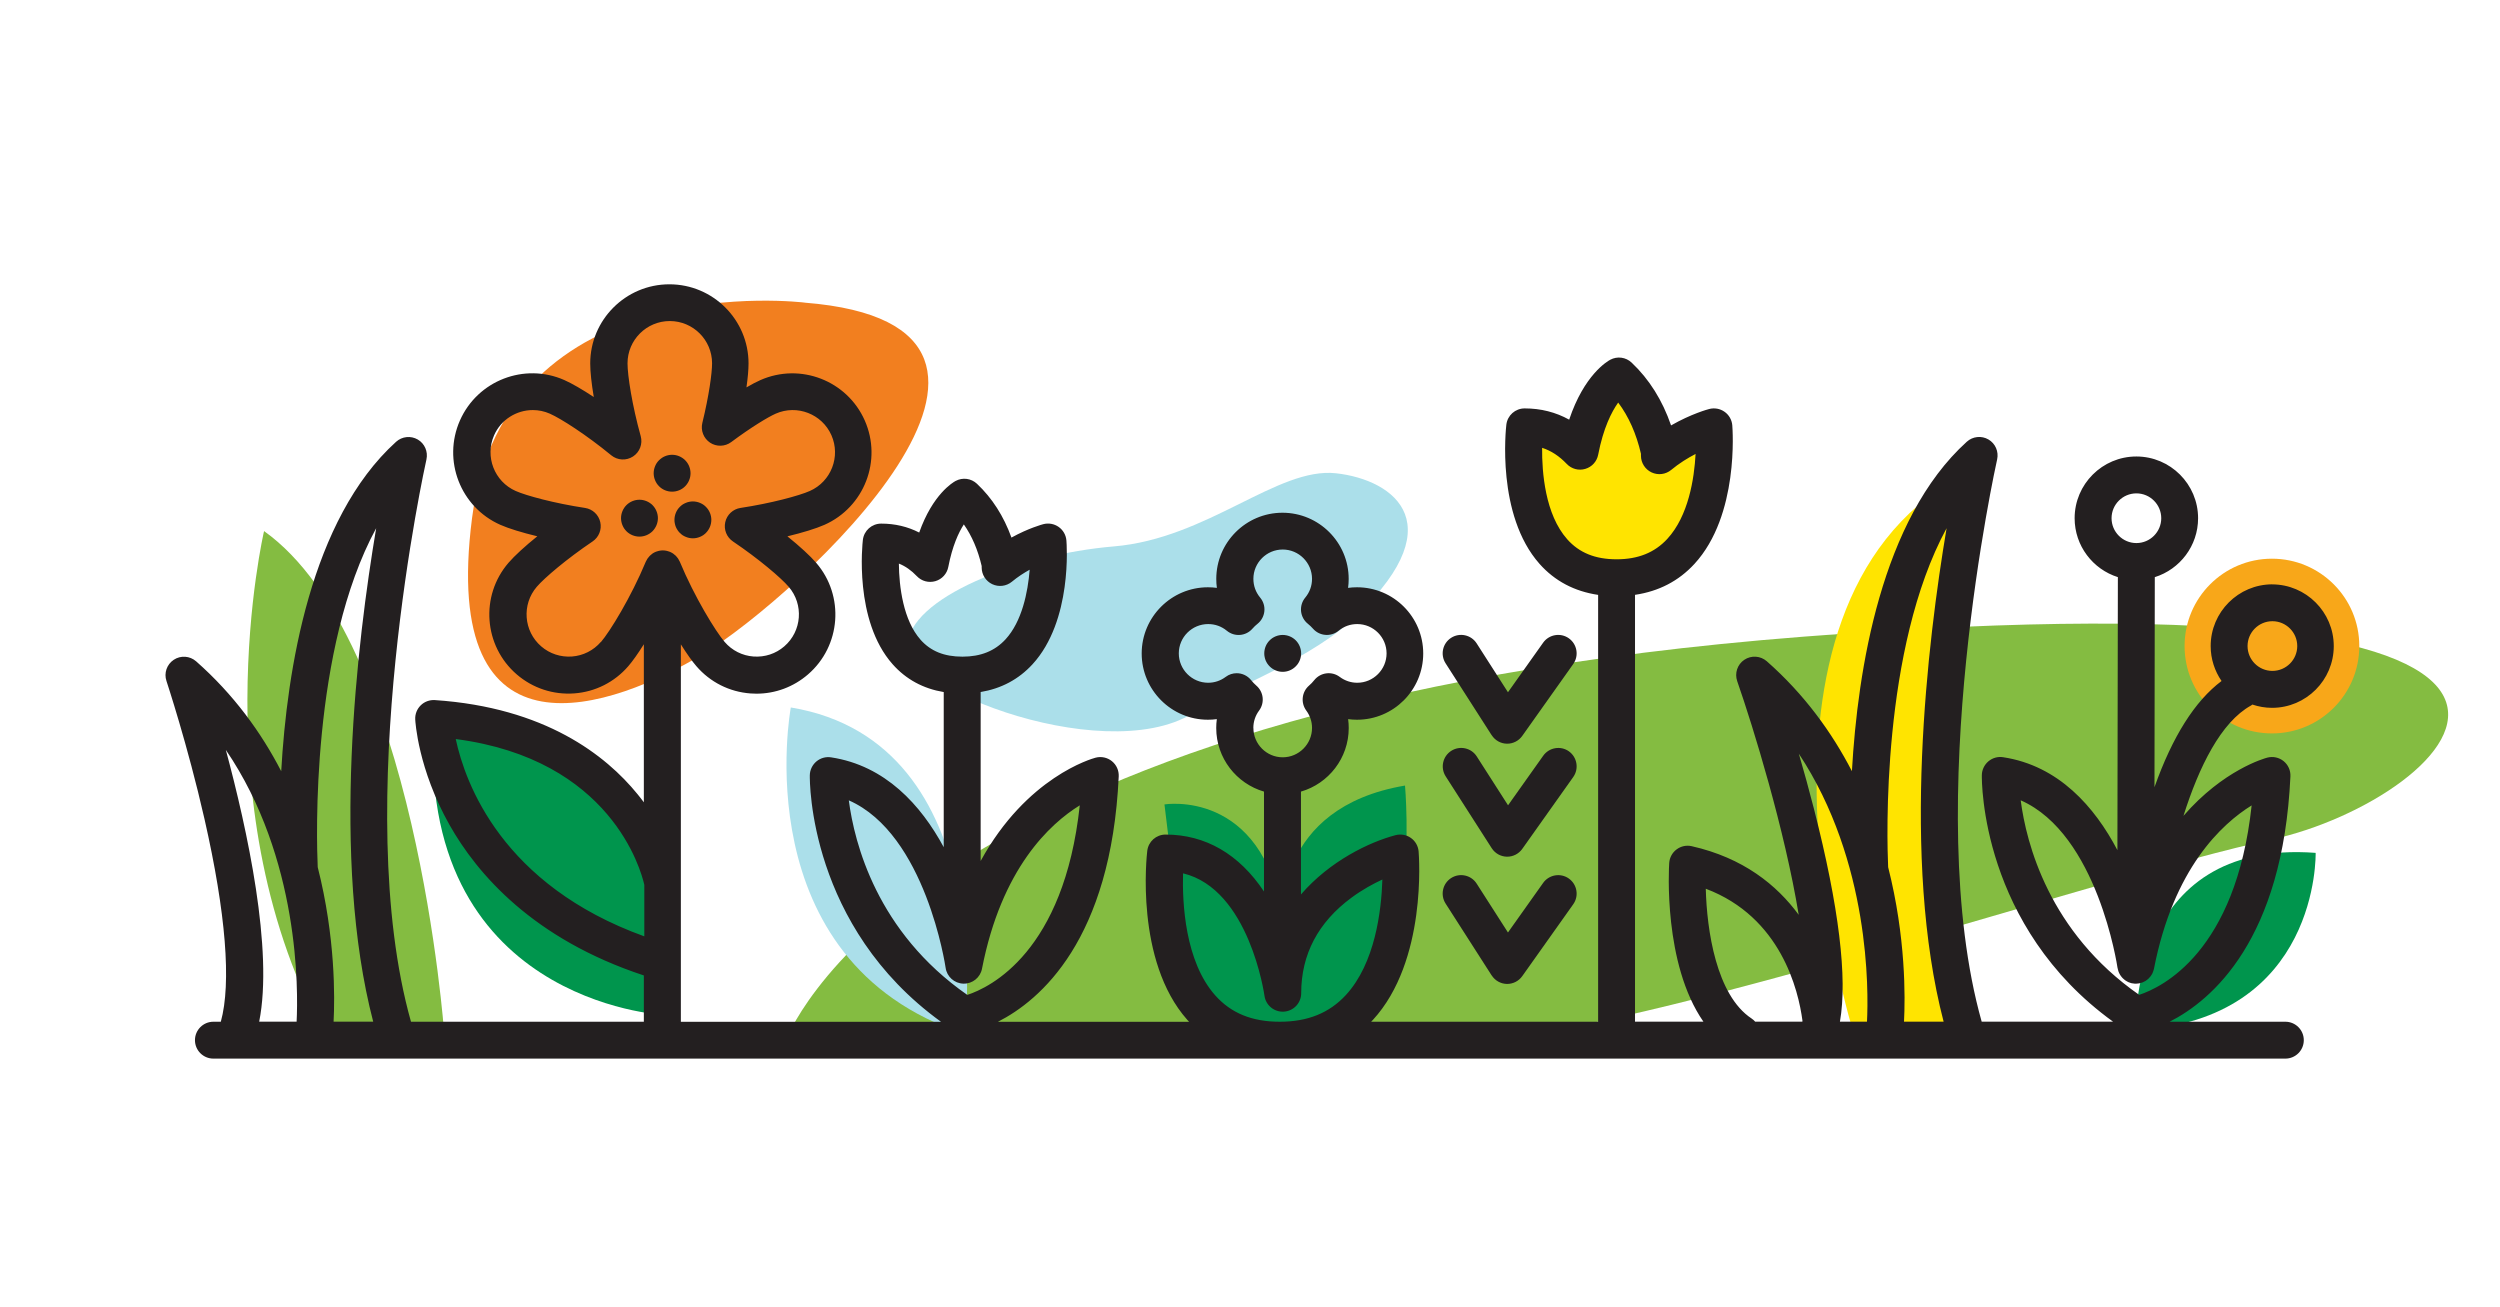
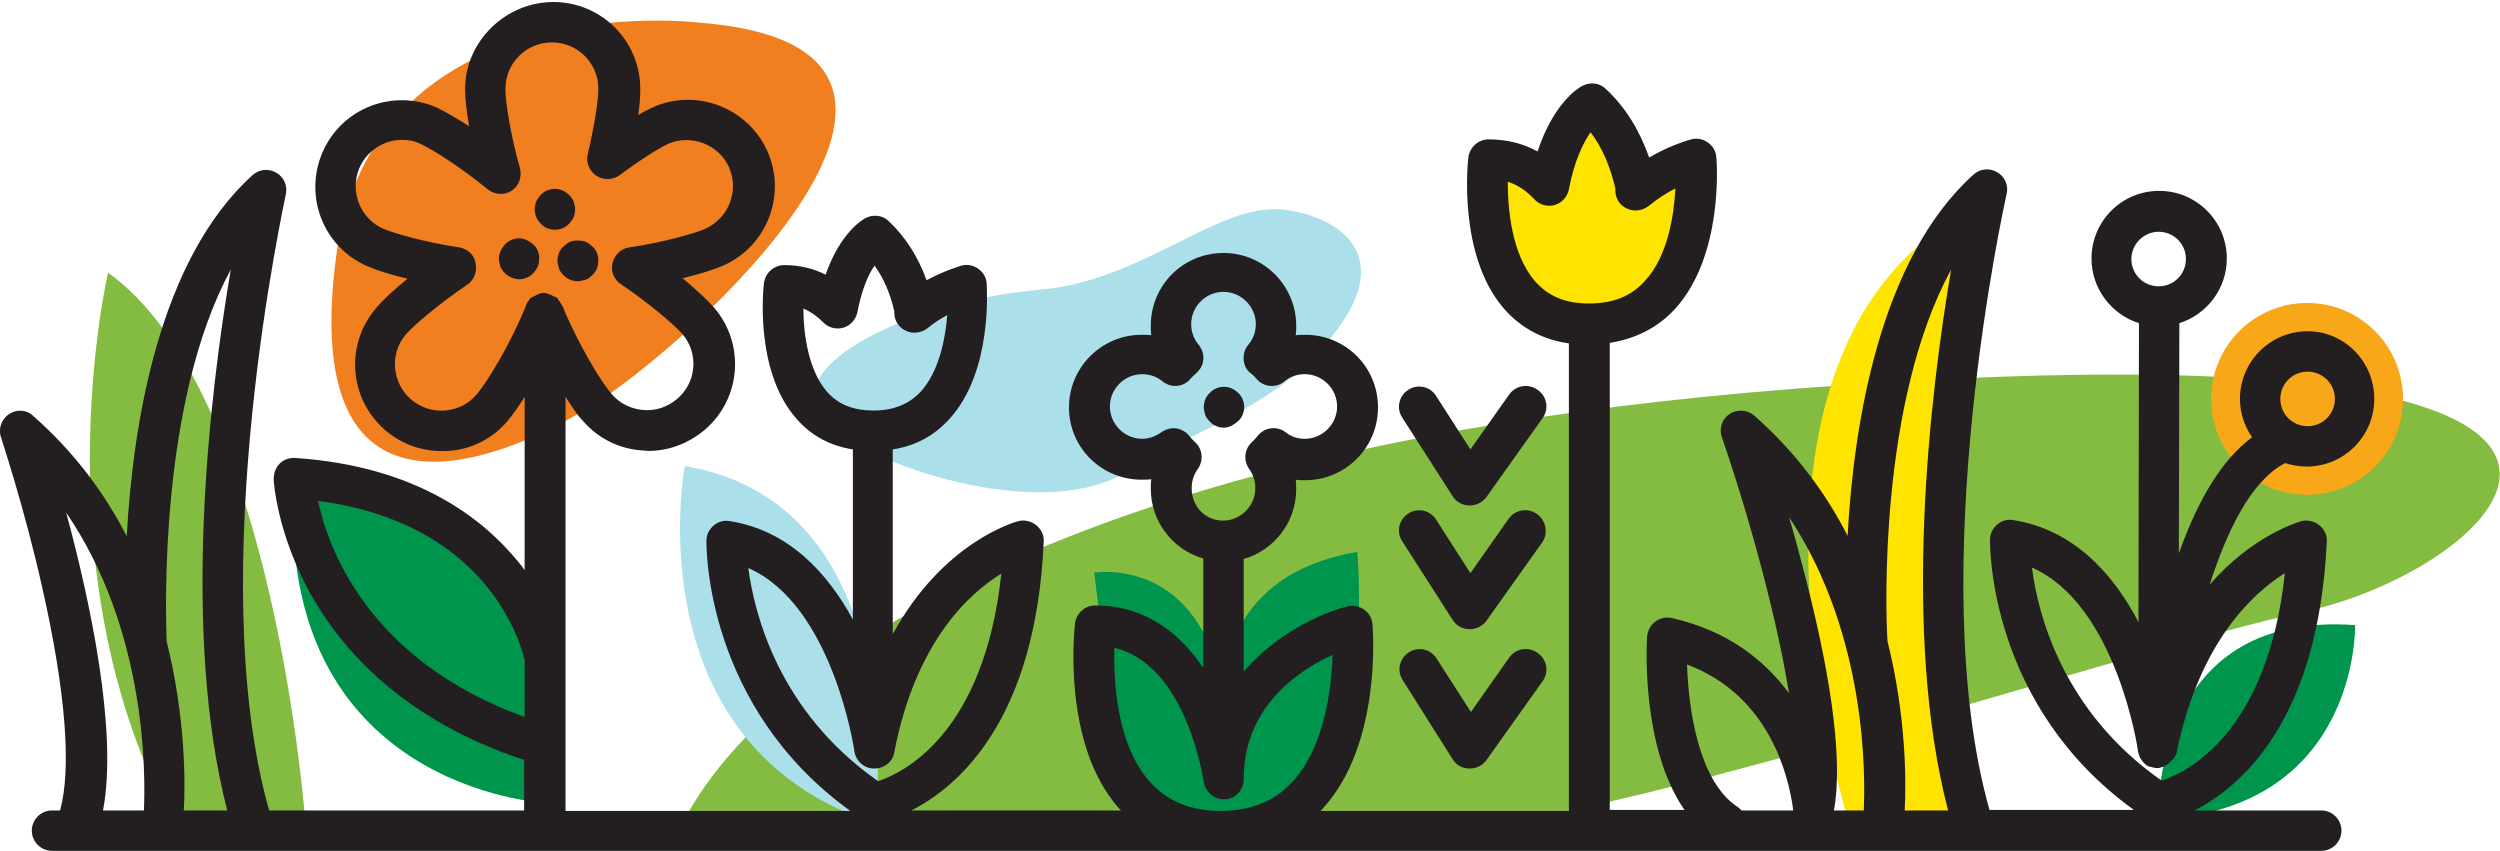
- <svg xmlns="http://www.w3.org/2000/svg" version="1.1" viewBox="0 0 542.29 283.46">
-   <defs>
-     <style>
-       .cls-1 {
-         fill: #f27f1f;
-       }
- 
-       .cls-2 {
-         fill: #231f20;
-       }
- 
-       .cls-3 {
-         fill: #abdfea;
-       }
- 
-       .cls-4 {
-         fill: #f8a719;
-       }
- 
-       .cls-5 {
-         fill: #84bc41;
-       }
- 
-       .cls-6 {
-         fill: #ffe400;
-       }
- 
-       .cls-7 {
-         fill: #00954d;
-       }
-     </style>
-   </defs>
+ <svg xmlns="http://www.w3.org/2000/svg" version="1.1" id="Layer_1" x="0px" y="0px" viewBox="0 0 495.1 168.5" style="enable-background:new 0 0 495.1 168.5;" xml:space="preserve">
+   <style type="text/css">
+ 	.st0{fill:#00954D;}
+ 	.st1{fill:#84BC41;}
+ 	.st2{fill:#F27F1F;}
+ 	.st3{fill:#ABDFEA;}
+ 	.st4{fill:#FFE400;}
+ 	.st5{fill:#F8A719;}
+ 	.st6{fill:#231F20;}
+ </style>
  <g>
    <g id="iconos">
      <g>
        <g>
-           <path class="cls-7" d="M143.76,220.13s-53.99-2.79-49.59-64.31c0,0,41.16,5.85,48.39,31.62l1.2,32.69Z" />
-           <path class="cls-5" d="M170.33,226.02s25.07-72.71,220.93-87.92,140.62,35.46,101.65,43.96c-38.98,8.5-135.02,41.65-174.82,43.96-39.8,2.31-147.76,0-147.76,0Z" />
-           <path class="cls-1" d="M174.55,65.64s-65.13-8.09-72.16,46.77c-7.04,54.86,30.53,41.36,50.33,29.33,19.8-12.04,84.78-71.1,21.83-76.09Z" />
-           <path class="cls-3" d="M262.07,152.1s21.22-8.71,30.27-16.82c23.79-21.32,10.15-31.22-2.54-32.62s-27.81,14.16-48.23,15.87-44.68,11.24-44.68,21.61,49.14,28.19,65.18,11.96Z" />
-           <path class="cls-5" d="M96.37,224.28s-6.09-85.5-39.09-109.08c0,0-14.21,60.63,13.71,110.41l25.38-1.33Z" />
-           <path class="cls-7" d="M463.27,223.47s-1.79-41.54,39.03-38.47c0,0,.93,36.32-39.03,38.47Z" />
-           <path class="cls-6" d="M333.21,92.76s-10.46,29.27,17.99,34.37c0,0,23.91-4.66,20.6-34.56l-11.94,5.64-8.65-16.67-8.61,14.13-9.38-2.92Z" />
-           <path class="cls-7" d="M271.1,223.47s-18.05-5.02-16.94-36.03l-1.57-12.95s21.19-3.49,25.65,24.49c0,0-1.91-23.77,26.53-28.58,0,0,4.21,46.91-16.65,53.06h-17.03Z" />
-           <path class="cls-6" d="M402.13,224.28s-28.95-91.81,22.77-120.84c0,0-11.53,83.6,1.35,120.03l-24.12.81Z" />
-           <path class="cls-3" d="M209.23,224.28s8.08-63.23-37.69-70.82c0,0-10.35,55.01,37.69,70.82Z" />
-           <circle class="cls-4" cx="492.82" cy="140.14" r="18.95" />
+           <path class="st0" d="M107.9,159c0,0-54-2.8-49.6-64.3c0,0,41.2,5.9,48.4,31.6L107.9,159z" />
+           <path class="st1" d="M134.4,164.9c0,0,25.1-72.7,220.9-87.9s140.6,35.5,101.6,44c-39,8.5-135,41.6-174.8,44      C242.4,167.2,134.4,164.9,134.4,164.9L134.4,164.9z" />
+           <path class="st2" d="M138.7,4.5c0,0-65.1-8.1-72.2,46.8c-7,54.9,30.5,41.4,50.3,29.3C136.6,68.5,201.6,9.5,138.7,4.5L138.7,4.5z      " />
+           <path class="st3" d="M226.2,90.9c0,0,21.2-8.7,30.3-16.8c23.8-21.3,10.1-31.2-2.5-32.6c-12.7-1.4-27.8,14.2-48.2,15.9      S161,68.6,161,79S210.1,107.2,226.2,90.9L226.2,90.9z" />
+           <path class="st1" d="M60.5,163.1c0,0-6.1-85.5-39.1-109.1c0,0-14.2,60.6,13.7,110.4L60.5,163.1z" />
+           <path class="st0" d="M427.4,162.3c0,0-1.8-41.5,39-38.5C466.4,123.8,467.3,160.2,427.4,162.3z" />
+           <path class="st4" d="M297.3,31.6c0,0-10.5,29.3,18,34.4c0,0,23.9-4.7,20.6-34.6L324,37.1l-8.6-16.7l-8.6,14.1L297.3,31.6      L297.3,31.6z" />
+           <path class="st0" d="M235.2,162.3c0,0-18.1-5-16.9-36l-1.6-12.9c0,0,21.2-3.5,25.6,24.5c0,0-1.9-23.8,26.5-28.6      c0,0,4.2,46.9-16.6,53.1L235.2,162.3L235.2,162.3z" />
+           <path class="st4" d="M366.2,163.1c0,0-29-91.8,22.8-120.8c0,0-11.5,83.6,1.4,120L366.2,163.1z" />
+           <path class="st3" d="M173.3,163.1c0,0,8.1-63.2-37.7-70.8C135.6,92.3,125.3,147.3,173.3,163.1z" />
+           <circle class="st5" cx="456.9" cy="79" r="19" />
        </g>
-         <path class="cls-2" d="M323.58,159.48c.72,1.12,1.94,1.81,3.27,1.84.03,0,.06,0,.09,0,1.29,0,2.51-.63,3.26-1.69l11.06-15.59c1.28-1.8.85-4.3-.95-5.58-1.8-1.28-4.3-.85-5.58.95l-7.63,10.75-6.79-10.6c-1.19-1.86-3.67-2.4-5.53-1.21-1.86,1.19-2.4,3.67-1.21,5.53l9.99,15.59Z" />
-         <path class="cls-2" d="M340.33,162.98c-1.8-1.28-4.3-.85-5.58.95l-7.63,10.75-6.79-10.6c-1.19-1.86-3.67-2.4-5.53-1.21-1.86,1.19-2.4,3.67-1.21,5.53l9.99,15.59c.72,1.12,1.94,1.81,3.27,1.84.03,0,.06,0,.09,0,1.29,0,2.51-.63,3.26-1.69l11.06-15.59c1.28-1.8.85-4.3-.95-5.58Z" />
-         <path class="cls-2" d="M323.58,211.59c.72,1.12,1.94,1.81,3.27,1.84.03,0,.06,0,.09,0,1.29,0,2.51-.63,3.26-1.69l11.06-15.59c1.28-1.8.85-4.3-.95-5.58-1.8-1.28-4.3-.85-5.58.95l-7.63,10.75-6.79-10.6c-1.19-1.86-3.67-2.4-5.53-1.21-1.86,1.19-2.4,3.67-1.21,5.53l9.99,15.59Z" />
-         <path class="cls-2" d="M281.06,144.55c.75-.74,1.18-1.77,1.18-2.82s-.43-2.09-1.17-2.83c-.75-.75-1.78-1.17-2.83-1.17s-2.09.42-2.83,1.17c-.75.74-1.17,1.77-1.17,2.83,0,.26.02.52.08.78.05.25.12.51.22.75.1.24.23.47.37.69.15.22.32.42.5.6.74.75,1.77,1.18,2.83,1.18s2.08-.43,2.82-1.18Z" />
-         <path class="cls-2" d="M142.1,104.18c.1.25.22.48.36.69.15.22.32.43.5.61.74.75,1.77,1.17,2.83,1.17s2.09-.42,2.83-1.17c.18-.18.35-.39.49-.61.15-.21.27-.44.37-.69.1-.24.18-.49.23-.74.05-.26.08-.52.08-.78s-.03-.53-.08-.79c-.05-.25-.13-.5-.23-.75-.1-.24-.22-.47-.37-.69-.14-.22-.31-.42-.49-.6-.75-.75-1.78-1.18-2.83-1.18s-2.09.43-2.83,1.18c-.19.18-.35.39-.5.6-.14.22-.26.45-.36.69-.1.25-.18.5-.23.75-.05.26-.08.52-.08.79s.03.52.08.78c.05.25.13.5.23.74Z" />
-         <path class="cls-2" d="M142.03,114.62c.15-.22.27-.45.37-.69.1-.24.18-.49.23-.75s.08-.52.08-.78c0-1.05-.43-2.08-1.17-2.83-.75-.74-1.78-1.17-2.83-1.17s-2.09.43-2.83,1.17c-.74.75-1.17,1.78-1.17,2.83,0,.26.03.52.08.78s.13.51.23.75c.1.24.22.47.36.69.15.22.32.42.5.61.74.74,1.77,1.17,2.83,1.17s2.08-.43,2.83-1.17c.18-.19.35-.39.49-.61Z" />
-         <path class="cls-2" d="M148.77,109.08c-.25.1-.48.22-.7.36-.21.15-.42.32-.6.5-.75.74-1.17,1.78-1.17,2.83,0,.26.02.52.08.78.05.26.12.51.22.75.1.24.23.47.37.69.15.22.31.42.5.61.18.18.39.35.6.5.22.14.45.26.7.36.24.1.49.18.74.23.26.05.52.08.79.08s.52-.03.78-.08c.25-.05.5-.13.75-.23.24-.1.47-.22.69-.36.22-.15.42-.32.6-.5s.36-.39.5-.61c.15-.22.27-.45.37-.69.1-.24.18-.49.23-.75s.08-.52.08-.78c0-1.06-.43-2.09-1.18-2.83-.18-.18-.38-.35-.6-.5-.22-.14-.45-.26-.69-.36-.25-.11-.5-.18-.75-.23-.52-.11-1.05-.11-1.57,0-.25.05-.5.12-.74.23Z" />
-         <path class="cls-2" d="M492.92,126.75c-7.38,0-13.39,6.01-13.39,13.39,0,2.81.88,5.42,2.36,7.58-5.77,4.33-10.65,12.04-14.55,23.04l.07-45.57c5.44-1.7,9.39-6.79,9.39-12.78,0-7.38-6.01-13.39-13.39-13.39s-13.39,6.01-13.39,13.39c0,5.99,3.95,11.07,9.38,12.78l-.1,59.22c-4.94-9.39-12.73-18.32-24.8-20.16-1.14-.18-2.3.15-3.19.9-.88.75-1.4,1.84-1.42,2.99-.02,1.37-.17,32.77,28.47,53.48h-28.5c-13.27-47.07,3.18-121.21,3.35-121.96.38-1.7-.38-3.46-1.88-4.33-1.51-.88-3.41-.68-4.7.49-18.56,16.8-23.68,49.51-24.92,71.46-4.34-8.4-10.3-16.65-18.46-23.84-1.37-1.2-3.37-1.33-4.88-.32-1.51,1.01-2.14,2.92-1.54,4.64,3.49,10.01,10.31,32.21,13.34,50.68-4.78-6.51-12.07-12.37-23.22-14.89-1.14-.26-2.34,0-3.27.7-.94.7-1.52,1.77-1.6,2.94-.07,1.04-1.31,21.87,7.42,34.43h-14.84v-92.59c5.13-.76,9.46-2.98,12.89-6.71,9.72-10.56,8.27-29.28,8.21-30.07-.1-1.18-.71-2.25-1.68-2.93-.97-.68-2.18-.9-3.33-.6-.21.05-3.89,1.04-8.27,3.56-1.87-5.45-4.74-10.02-8.56-13.63-1.25-1.18-3.1-1.43-4.62-.62-.66.35-5.67,3.28-8.92,13-2.92-1.62-6.15-2.44-9.66-2.44-2.03,0-3.73,1.51-3.97,3.53-.09.79-2.21,19.58,7.2,30.19,3.32,3.74,7.59,5.97,12.71,6.73v92.59h-49.24c.13-.13.26-.26.38-.39,11.76-12.79,10-35.59,9.92-36.55-.1-1.18-.71-2.25-1.68-2.93-.96-.68-2.18-.9-3.32-.6-5.67,1.49-14.25,5.6-20.52,12.86v-22.31c5.98-1.74,10.36-7.26,10.36-13.79,0-.65-.04-1.3-.13-1.93.64.09,1.28.13,1.93.13,7.92,0,14.36-6.44,14.36-14.37s-6.44-14.36-14.36-14.36c-.65,0-1.3.04-1.94.13.09-.64.13-1.29.13-1.94,0-7.92-6.44-14.36-14.36-14.36s-14.36,6.44-14.36,14.36c0,.65.04,1.3.13,1.94-.64-.09-1.29-.13-1.94-.13-7.92,0-14.37,6.44-14.37,14.36s6.44,14.37,14.37,14.37c.65,0,1.3-.04,1.93-.13-.09.64-.13,1.28-.13,1.93,0,6.53,4.39,12.05,10.36,13.79v21.67c-5.39-8.09-12.68-12.35-21.35-12.35-2.03,0-3.73,1.51-3.97,3.53-.12.97-2.7,23.84,8.69,36.67.13.14.26.27.38.41h-41.46c9.17-4.66,24.55-17.74,26.2-53.23.06-1.27-.49-2.5-1.48-3.3-.99-.8-2.3-1.08-3.53-.76-.78.21-14.98,4.19-24.94,22.41v-36.65c4.46-.74,8.23-2.74,11.24-6.01,8.7-9.46,7.42-26.16,7.36-26.87-.1-1.18-.71-2.25-1.68-2.93-.97-.68-2.18-.9-3.33-.6-.18.05-3.21.86-6.91,2.91-1.68-4.65-4.18-8.56-7.48-11.67-1.25-1.18-3.1-1.43-4.62-.62-.58.31-4.97,2.87-7.91,11.2-2.51-1.29-5.27-1.94-8.25-1.94-2.03,0-3.73,1.51-3.97,3.53-.08.71-1.98,17.47,6.46,26.98,2.91,3.28,6.64,5.29,11.08,6.03v33.65c-4.95-9.15-12.66-17.7-24.44-19.49-1.14-.18-2.3.15-3.19.9-.88.75-1.4,1.84-1.42,2.99-.02,1.37-.17,32.77,28.47,53.48h-56.44v-81.88c1.28,2.03,2.45,3.68,3.37,4.74,2.99,3.47,7.16,5.57,11.73,5.91.43.03.86.05,1.29.05,4.11,0,8.04-1.46,11.18-4.17,7.17-6.18,7.97-17.04,1.79-24.21-1.32-1.53-3.57-3.59-6.25-5.75,3.31-.8,6.19-1.68,8.02-2.49,8.66-3.83,12.59-13.98,8.76-22.64-3.83-8.66-13.98-12.59-22.64-8.76-.85.37-1.87.91-3.02,1.58.29-2.06.45-3.85.45-5.19,0-9.47-7.7-17.17-17.17-17.17s-17.17,7.7-17.17,17.17c0,1.81.28,4.38.77,7.28-2.47-1.63-4.72-2.94-6.39-3.68-8.66-3.83-18.81.1-22.64,8.76-3.83,8.66.1,18.81,8.76,22.64,1.83.81,4.71,1.69,8.02,2.49-2.68,2.16-4.93,4.22-6.25,5.75-6.18,7.17-5.38,18.03,1.79,24.21,3.47,2.99,7.91,4.45,12.47,4.12,4.57-.34,8.74-2.44,11.73-5.91.92-1.06,2.09-2.71,3.37-4.75v34.28c-.44-.59-.89-1.18-1.38-1.77-6.85-8.42-20.04-18.79-43.95-20.4-1.14-.07-2.26.34-3.07,1.14s-1.25,1.91-1.19,3.05c.02.43.6,10.74,7.42,22.85,6,10.66,18.16,24.78,42.17,32.69v10.04h-50.51c-13.27-47.07,3.18-121.21,3.35-121.96.38-1.7-.38-3.46-1.88-4.33-1.51-.88-3.41-.68-4.7.49-18.56,16.8-23.68,49.51-24.92,71.46-4.34-8.4-10.3-16.65-18.46-23.84-1.36-1.19-3.35-1.33-4.85-.33-1.51,1-2.16,2.89-1.58,4.6.04.14,4.58,13.8,8.25,29.95,4.64,20.41,5.85,35.56,3.54,43.96h-1.61c-2.21,0-4,1.79-4,4s1.79,4,4,4h449.44c2.21,0,4-1.79,4-4s-1.79-4-4-4h-25.1c9.17-4.66,24.55-17.74,26.2-53.23.06-1.27-.49-2.5-1.48-3.3-.99-.8-2.3-1.08-3.53-.76-.62.16-9.56,2.67-18.19,12.63,3.36-10.65,8.14-20.34,14.65-23.93.11-.06.2-.14.3-.21,1.34.45,2.77.71,4.26.71,7.38,0,13.39-6.01,13.39-13.39s-6.01-13.39-13.39-13.39ZM339.97,116.99c-4.82-5.41-5.51-14.56-5.46-19.85,1.96.63,3.72,1.79,5.34,3.49,1.03,1.09,2.59,1.51,4.02,1.08,1.44-.42,2.52-1.61,2.8-3.08,1.12-5.81,2.92-9.31,4.34-11.31,2.28,3.03,3.93,6.75,4.94,11.11v.42c0,1.55.9,2.96,2.3,3.62,1.41.66,3.06.45,4.26-.54,1.78-1.48,3.65-2.61,5.29-3.46-.29,5.39-1.55,13.46-6.14,18.43-2.74,2.97-6.34,4.42-10.99,4.42s-8.11-1.42-10.71-4.34ZM199.68,138.76c-3.73-4.19-4.66-11.46-4.7-16.51,1.41.56,2.7,1.47,3.9,2.73,1.03,1.09,2.58,1.5,4.02,1.08,1.44-.42,2.52-1.61,2.8-3.08.88-4.55,2.23-7.46,3.37-9.23,1.76,2.51,3.05,5.53,3.87,9.03v.32c0,1.55.9,2.96,2.3,3.62,1.41.66,3.06.45,4.26-.54,1.28-1.06,2.62-1.92,3.85-2.6-.38,4.9-1.68,11.24-5.23,15.1-2.33,2.53-5.38,3.76-9.35,3.76s-6.89-1.2-9.09-3.67ZM184.12,173.61c16.68,7.32,20.96,36.01,21,36.32.27,1.93,1.9,3.39,3.86,3.44,1.96.05,3.66-1.32,4.03-3.23,4.24-21.77,14.7-31.43,21.21-35.45-3.42,31.82-19.46,39.5-24.4,41.12-19.61-13.66-24.49-32.93-25.7-42.2ZM130.33,139.25c-1.6,1.85-3.82,2.97-6.27,3.16-2.43.17-4.81-.6-6.66-2.2-3.83-3.3-4.26-9.1-.96-12.93,1.67-1.94,6.48-6.04,12.1-9.83,1.37-.92,2.03-2.59,1.67-4.19-.36-1.61-1.67-2.83-3.3-3.08-6.66-1.01-12.72-2.65-15.05-3.68-4.62-2.04-6.72-7.47-4.68-12.09,1.51-3.42,4.88-5.46,8.4-5.46,1.24,0,2.49.25,3.69.78,2.44,1.08,7.94,4.61,13.32,9.03,1.35,1.11,3.26,1.21,4.72.26,1.46-.95,2.14-2.74,1.67-4.42-1.86-6.69-2.86-13.13-2.86-15.79,0-5.05,4.11-9.17,9.17-9.17s9.17,4.11,9.17,9.17c0,2.08-.66,7-2.11,12.92-.4,1.64.27,3.35,1.67,4.29,1.4.93,3.25.88,4.6-.13,4.31-3.21,7.95-5.41,9.64-6.16,4.62-2.04,10.05.06,12.09,4.68,2.04,4.62-.06,10.04-4.68,12.09-2.33,1.03-8.4,2.67-15.05,3.68-1.63.25-2.94,1.47-3.3,3.08-.36,1.61.3,3.27,1.67,4.19,5.62,3.79,10.42,7.89,12.09,9.83,3.3,3.83,2.87,9.63-.96,12.93-1.85,1.6-4.21,2.37-6.66,2.2-2.44-.18-4.67-1.3-6.27-3.16-1.97-2.29-6.57-9.8-9.73-17.41,0,0,0,0,0,0-.01-.03-.03-.06-.05-.09-.08-.19-.18-.36-.29-.53-.04-.06-.08-.12-.12-.17-.1-.14-.21-.27-.32-.39-.05-.05-.09-.1-.14-.15-.15-.15-.31-.28-.49-.4-.02-.01-.03-.03-.05-.04-.19-.13-.39-.23-.6-.33-.07-.03-.13-.05-.2-.08-.16-.06-.32-.11-.49-.15-.07-.02-.14-.04-.22-.05-.24-.04-.47-.07-.72-.07s-.48.03-.72.07c-.07.01-.14.03-.22.05-.17.04-.33.09-.49.15-.07.03-.14.05-.2.08-.21.09-.41.2-.6.33-.02.01-.03.03-.05.04-.17.12-.34.26-.49.41-.05.05-.09.1-.14.15-.12.12-.23.26-.33.4-.04.06-.08.11-.12.17-.11.17-.21.36-.3.55-.01.03-.03.05-.04.07,0,0,0,0,0,.01-3.16,7.61-7.76,15.13-9.73,17.41ZM98.86,160.31c33.66,4.4,40.19,28.45,40.9,31.62v11.18c-30.81-11.13-38.84-33.14-40.9-42.79ZM422.25,114.56c-4.16,24.7-9.84,71.75-.65,107.05h-8.59c.27-5.15.42-18.3-3.44-33.51-.27-5.92-1.54-47.35,12.69-73.55ZM404.98,221.61h-5.87c1.67-9.45-.21-24.9-5.59-45.98-1.09-4.27-2.23-8.38-3.32-12.13,15.48,23.41,15.12,51.46,14.78,58.11ZM379.96,220.94c-7.71-5.08-9.72-19.25-9.95-28.16,16.29,6.15,20.09,21.97,20.97,28.61,0,.01,0,.03,0,.05-.01.06-.01.12-.02.18h-10.23c-.22-.25-.47-.48-.76-.67ZM271.87,157.9c0-1.36.43-2.67,1.25-3.77,1.25-1.68.99-4.04-.6-5.41-.41-.36-.79-.75-1.13-1.18-.79-.99-1.96-1.51-3.13-1.51-.83,0-1.68.26-2.39.8-1.11.83-2.43,1.27-3.8,1.27-3.51,0-6.37-2.86-6.37-6.37s2.86-6.36,6.37-6.36c1.5,0,2.9.5,4.05,1.45,1.67,1.38,4.13,1.18,5.55-.45.34-.39.71-.74,1.11-1.06.84-.67,1.37-1.65,1.48-2.72.11-1.07-.22-2.13-.91-2.96-.96-1.16-1.47-2.56-1.47-4.07,0-3.51,2.86-6.36,6.36-6.36s6.36,2.86,6.36,6.36c0,1.51-.51,2.91-1.47,4.07-.69.82-1.01,1.89-.91,2.96.11,1.07.64,2.05,1.48,2.72.39.32.77.67,1.11,1.06,1.42,1.62,3.88,1.82,5.55.45,1.15-.95,2.55-1.45,4.05-1.45,3.51,0,6.36,2.86,6.36,6.36s-2.86,6.37-6.36,6.37c-1.37,0-2.69-.44-3.8-1.27-1.73-1.3-4.18-.98-5.53.71-.34.43-.72.83-1.13,1.18-1.58,1.37-1.84,3.72-.6,5.41.82,1.11,1.25,2.41,1.25,3.77,0,3.51-2.86,6.37-6.36,6.37s-6.36-2.86-6.36-6.37ZM263.6,215.91c-6.56-7.38-7.16-20.06-6.98-26.47,14.36,3.44,17.62,26.28,17.66,26.53.28,2.09,2.12,3.61,4.23,3.47,2.1-.14,3.74-1.88,3.74-3.99,0-8.42,3.67-15.4,10.92-20.74,2.34-1.73,4.71-3.01,6.69-3.93-.21,6.74-1.57,18.17-7.92,25.06-3.59,3.9-8.28,5.79-14.33,5.79s-10.58-1.87-14-5.71ZM81.6,114.56c-4.16,24.7-9.84,71.75-.65,107.05h-8.59c.27-5.15.42-18.3-3.44-33.51-.27-5.92-1.54-47.35,12.69-73.55ZM48.97,162.64c16.08,23.58,15.71,52.25,15.37,58.98h-8.12c3.1-15.54-2.57-41.64-7.24-58.98ZM463.42,107.02c2.97,0,5.39,2.42,5.39,5.39s-2.42,5.39-5.39,5.39-5.39-2.42-5.39-5.39,2.42-5.39,5.39-5.39ZM488.42,174.68c-3.42,31.82-19.46,39.5-24.4,41.12-19.61-13.66-24.49-32.93-25.7-42.2,16.68,7.32,20.96,36.01,21,36.32,0,.04.02.07.03.11.02.11.05.22.08.34.03.13.07.26.11.38.04.1.08.2.13.31.06.12.12.24.19.36.06.09.11.18.18.27.08.11.16.22.25.32.07.08.14.15.22.23.1.1.2.18.31.27.08.06.16.13.25.19.12.08.24.14.36.21.09.05.18.1.27.14.14.06.28.1.42.15.09.03.18.06.27.08.17.04.35.06.52.07.07,0,.13.03.2.03.02,0,.04,0,.05,0,0,0,0,0,.02,0,0,0,.01,0,.02,0,.03,0,.06,0,.09,0,.08,0,.15-.02.23-.02.16,0,.32-.02.48-.05.07-.01.14-.03.21-.05.18-.04.35-.09.52-.15.04-.02.08-.04.13-.06.19-.08.37-.17.54-.27.03-.02.05-.04.08-.05.17-.11.34-.24.49-.38.03-.03.05-.05.08-.08.14-.13.27-.28.39-.43.04-.05.07-.1.11-.14.1-.14.19-.28.27-.43.04-.08.08-.15.11-.23.06-.13.11-.27.16-.41.03-.1.06-.2.09-.31.01-.06.04-.12.05-.18,4.24-21.77,14.7-31.43,21.21-35.45ZM492.92,145.53c-2.97,0-5.39-2.42-5.39-5.39s2.42-5.39,5.39-5.39,5.39,2.42,5.39,5.39-2.42,5.39-5.39,5.39Z" />
+         <path class="st6" d="M287.7,98.3c0.7,1.1,1.9,1.8,3.3,1.8c0,0,0.1,0,0.1,0c1.3,0,2.5-0.6,3.3-1.7l11.1-15.6     c1.3-1.8,0.9-4.3-1-5.6c-1.8-1.3-4.3-0.9-5.6,0.9L291.2,89l-6.8-10.6c-1.2-1.9-3.7-2.4-5.5-1.2c-1.9,1.2-2.4,3.7-1.2,5.5     L287.7,98.3L287.7,98.3z" />
+         <path class="st6" d="M304.4,101.8c-1.8-1.3-4.3-0.9-5.6,0.9l-7.6,10.8l-6.8-10.6c-1.2-1.9-3.7-2.4-5.5-1.2     c-1.9,1.2-2.4,3.7-1.2,5.5l10,15.6c0.7,1.1,1.9,1.8,3.3,1.8c0,0,0.1,0,0.1,0c1.3,0,2.5-0.6,3.3-1.7l11.1-15.6     C306.6,105.6,306.2,103.1,304.4,101.8L304.4,101.8z" />
+         <path class="st6" d="M287.7,150.4c0.7,1.1,1.9,1.8,3.3,1.8c0,0,0.1,0,0.1,0c1.3,0,2.5-0.6,3.3-1.7l11.1-15.6     c1.3-1.8,0.9-4.3-1-5.6c-1.8-1.3-4.3-0.9-5.6,0.9l-7.6,10.8l-6.8-10.6c-1.2-1.9-3.7-2.4-5.5-1.2c-1.9,1.2-2.4,3.7-1.2,5.5     L287.7,150.4L287.7,150.4z" />
+         <path class="st6" d="M245.2,83.4c0.8-0.7,1.2-1.8,1.2-2.8s-0.4-2.1-1.2-2.8c-0.8-0.8-1.8-1.2-2.8-1.2s-2.1,0.4-2.8,1.2     c-0.8,0.7-1.2,1.8-1.2,2.8c0,0.3,0,0.5,0.1,0.8c0,0.2,0.1,0.5,0.2,0.8s0.2,0.5,0.4,0.7c0.1,0.2,0.3,0.4,0.5,0.6     c0.7,0.8,1.8,1.2,2.8,1.2S244.4,84.1,245.2,83.4L245.2,83.4z" />
+         <path class="st6" d="M106.2,43c0.1,0.2,0.2,0.5,0.4,0.7c0.1,0.2,0.3,0.4,0.5,0.6c0.7,0.8,1.8,1.2,2.8,1.2s2.1-0.4,2.8-1.2     c0.2-0.2,0.4-0.4,0.5-0.6c0.1-0.2,0.3-0.4,0.4-0.7c0.1-0.2,0.2-0.5,0.2-0.7c0.1-0.3,0.1-0.5,0.1-0.8s0-0.5-0.1-0.8     c-0.1-0.2-0.1-0.5-0.2-0.8c-0.1-0.2-0.2-0.5-0.4-0.7c-0.1-0.2-0.3-0.4-0.5-0.6c-0.8-0.8-1.8-1.2-2.8-1.2s-2.1,0.4-2.8,1.2     c-0.2,0.2-0.4,0.4-0.5,0.6c-0.1,0.2-0.3,0.4-0.4,0.7c-0.1,0.2-0.2,0.5-0.2,0.8c-0.1,0.3-0.1,0.5-0.1,0.8s0,0.5,0.1,0.8     C106,42.5,106.1,42.8,106.2,43z" />
+         <path class="st6" d="M106.1,53.5c0.1-0.2,0.3-0.4,0.4-0.7c0.1-0.2,0.2-0.5,0.2-0.8s0.1-0.5,0.1-0.8c0-1.1-0.4-2.1-1.2-2.8     c-0.8-0.7-1.8-1.2-2.8-1.2s-2.1,0.4-2.8,1.2c-0.7,0.8-1.2,1.8-1.2,2.8c0,0.3,0,0.5,0.1,0.8s0.1,0.5,0.2,0.8     c0.1,0.2,0.2,0.5,0.4,0.7c0.1,0.2,0.3,0.4,0.5,0.6c0.7,0.7,1.8,1.2,2.8,1.2s2.1-0.4,2.8-1.2C105.8,53.9,106,53.7,106.1,53.5z" />
+         <path class="st6" d="M112.9,47.9c-0.2,0.1-0.5,0.2-0.7,0.4c-0.2,0.2-0.4,0.3-0.6,0.5c-0.8,0.7-1.2,1.8-1.2,2.8     c0,0.3,0,0.5,0.1,0.8c0.1,0.3,0.1,0.5,0.2,0.8s0.2,0.5,0.4,0.7c0.1,0.2,0.3,0.4,0.5,0.6c0.2,0.2,0.4,0.3,0.6,0.5     c0.2,0.1,0.4,0.3,0.7,0.4c0.2,0.1,0.5,0.2,0.7,0.2c0.3,0.1,0.5,0.1,0.8,0.1s0.5,0,0.8-0.1c0.2-0.1,0.5-0.1,0.8-0.2     c0.2-0.1,0.5-0.2,0.7-0.4c0.2-0.2,0.4-0.3,0.6-0.5s0.4-0.4,0.5-0.6c0.1-0.2,0.3-0.4,0.4-0.7c0.1-0.2,0.2-0.5,0.2-0.8     s0.1-0.5,0.1-0.8c0-1.1-0.4-2.1-1.2-2.8c-0.2-0.2-0.4-0.3-0.6-0.5c-0.2-0.1-0.4-0.3-0.7-0.4c-0.2-0.1-0.5-0.2-0.8-0.2     c-0.5-0.1-1.1-0.1-1.6,0C113.4,47.7,113.1,47.8,112.9,47.9L112.9,47.9z" />
+         <path class="st6" d="M457,65.6c-7.4,0-13.4,6-13.4,13.4c0,2.8,0.9,5.4,2.4,7.6c-5.8,4.3-10.6,12-14.5,23l0.1-45.6     c5.4-1.7,9.4-6.8,9.4-12.8c0-7.4-6-13.4-13.4-13.4s-13.4,6-13.4,13.4c0,6,4,11.1,9.4,12.8l-0.1,59.2     c-4.9-9.4-12.7-18.3-24.8-20.2c-1.1-0.2-2.3,0.1-3.2,0.9c-0.9,0.8-1.4,1.8-1.4,3c0,1.4-0.2,32.8,28.5,53.5H394     c-13.3-47.1,3.2-121.2,3.4-122c0.4-1.7-0.4-3.5-1.9-4.3c-1.5-0.9-3.4-0.7-4.7,0.5c-18.6,16.8-23.7,49.5-24.9,71.5     c-4.3-8.4-10.3-16.6-18.5-23.8c-1.4-1.2-3.4-1.3-4.9-0.3s-2.1,2.9-1.5,4.6c3.5,10,10.3,32.2,13.3,50.7     c-4.8-6.5-12.1-12.4-23.2-14.9c-1.1-0.3-2.3,0-3.3,0.7c-0.9,0.7-1.5,1.8-1.6,2.9c-0.1,1-1.3,21.9,7.4,34.4h-14.8V67.9     c5.1-0.8,9.5-3,12.9-6.7c9.7-10.6,8.3-29.3,8.2-30.1c-0.1-1.2-0.7-2.2-1.7-2.9s-2.2-0.9-3.3-0.6c-0.2,0.1-3.9,1-8.3,3.6     c-1.9-5.4-4.7-10-8.6-13.6c-1.2-1.2-3.1-1.4-4.6-0.6c-0.7,0.3-5.7,3.3-8.9,13c-2.9-1.6-6.1-2.4-9.7-2.4c-2,0-3.7,1.5-4,3.5     c-0.1,0.8-2.2,19.6,7.2,30.2c3.3,3.7,7.6,6,12.7,6.7v92.6h-49.2c0.1-0.1,0.3-0.3,0.4-0.4c11.8-12.8,10-35.6,9.9-36.6     c-0.1-1.2-0.7-2.2-1.7-2.9c-1-0.7-2.2-0.9-3.3-0.6c-5.7,1.5-14.2,5.6-20.5,12.9v-22.3c6-1.7,10.4-7.3,10.4-13.8     c0-0.6,0-1.3-0.1-1.9c0.6,0.1,1.3,0.1,1.9,0.1c7.9,0,14.4-6.4,14.4-14.4s-6.4-14.4-14.4-14.4c-0.6,0-1.3,0-1.9,0.1     c0.1-0.6,0.1-1.3,0.1-1.9c0-7.9-6.4-14.4-14.4-14.4s-14.4,6.4-14.4,14.4c0,0.7,0,1.3,0.1,1.9c-0.6-0.1-1.3-0.1-1.9-0.1     c-7.9,0-14.4,6.4-14.4,14.4S218.2,95,226.1,95c0.6,0,1.3,0,1.9-0.1c-0.1,0.6-0.1,1.3-0.1,1.9c0,6.5,4.4,12.1,10.4,13.8v21.7     c-5.4-8.1-12.7-12.4-21.4-12.4c-2,0-3.7,1.5-4,3.5c-0.1,1-2.7,23.8,8.7,36.7c0.1,0.1,0.3,0.3,0.4,0.4h-41.5     c9.2-4.7,24.6-17.7,26.2-53.2c0.1-1.3-0.5-2.5-1.5-3.3c-1-0.8-2.3-1.1-3.5-0.8c-0.8,0.2-15,4.2-24.9,22.4V89     c4.5-0.7,8.2-2.7,11.2-6c8.7-9.5,7.4-26.2,7.4-26.9c-0.1-1.2-0.7-2.2-1.7-2.9c-1-0.7-2.2-0.9-3.3-0.6c-0.2,0.1-3.2,0.9-6.9,2.9     c-1.7-4.7-4.2-8.6-7.5-11.7c-1.2-1.2-3.1-1.4-4.6-0.6c-0.6,0.3-5,2.9-7.9,11.2c-2.5-1.3-5.3-1.9-8.2-1.9c-2,0-3.7,1.5-4,3.5     c-0.1,0.7-2,17.5,6.5,27c2.9,3.3,6.6,5.3,11.1,6v33.7c-4.9-9.1-12.7-17.7-24.4-19.5c-1.1-0.2-2.3,0.1-3.2,0.9     c-0.9,0.8-1.4,1.8-1.4,3c0,1.4-0.2,32.8,28.5,53.5h-56.4V78.6c1.3,2,2.4,3.7,3.4,4.7c3,3.5,7.2,5.6,11.7,5.9     c0.4,0,0.9,0.1,1.3,0.1c4.1,0,8-1.5,11.2-4.2c7.2-6.2,8-17,1.8-24.2c-1.3-1.5-3.6-3.6-6.2-5.8c3.3-0.8,6.2-1.7,8-2.5     c8.7-3.8,12.6-14,8.8-22.6s-14-12.6-22.6-8.8c-0.9,0.4-1.9,0.9-3,1.6c0.3-2.1,0.4-3.8,0.4-5.2c0-9.5-7.7-17.2-17.2-17.2     S92.1,8.2,92.1,17.7c0,1.8,0.3,4.4,0.8,7.3c-2.5-1.6-4.7-2.9-6.4-3.7c-8.7-3.8-18.8,0.1-22.6,8.8s0.1,18.8,8.8,22.6     c1.8,0.8,4.7,1.7,8,2.5c-2.7,2.2-4.9,4.2-6.2,5.8c-6.2,7.2-5.4,18,1.8,24.2c3.5,3,7.9,4.4,12.5,4.1c4.6-0.3,8.7-2.4,11.7-5.9     c0.9-1.1,2.1-2.7,3.4-4.8v34.3c-0.4-0.6-0.9-1.2-1.4-1.8c-6.9-8.4-20-18.8-44-20.4c-1.1-0.1-2.3,0.3-3.1,1.1s-1.2,1.9-1.2,3.1     c0,0.4,0.6,10.7,7.4,22.9c6,10.7,18.2,24.8,42.2,32.7v10H53.3c-13.3-47.1,3.2-121.2,3.3-122c0.4-1.7-0.4-3.5-1.9-4.3     c-1.5-0.9-3.4-0.7-4.7,0.5c-18.6,16.8-23.7,49.5-24.9,71.5c-4.3-8.4-10.3-16.6-18.5-23.8C5.3,81.1,3.3,81,1.8,82     c-1.5,1-2.2,2.9-1.6,4.6c0,0.1,4.6,13.8,8.2,29.9c4.6,20.4,5.8,35.6,3.5,44h-1.6c-2.2,0-4,1.8-4,4s1.8,4,4,4h449.4     c2.2,0,4-1.8,4-4s-1.8-4-4-4h-25.1c9.2-4.7,24.5-17.7,26.2-53.2c0.1-1.3-0.5-2.5-1.5-3.3c-1-0.8-2.3-1.1-3.5-0.8     c-0.6,0.2-9.6,2.7-18.2,12.6c3.4-10.6,8.1-20.3,14.6-23.9c0.1-0.1,0.2-0.1,0.3-0.2c1.3,0.4,2.8,0.7,4.3,0.7     c7.4,0,13.4-6,13.4-13.4S464.3,65.6,457,65.6L457,65.6z M304.1,55.8c-4.8-5.4-5.5-14.6-5.5-19.8c2,0.6,3.7,1.8,5.3,3.5     c1,1.1,2.6,1.5,4,1.1c1.4-0.4,2.5-1.6,2.8-3.1c1.1-5.8,2.9-9.3,4.3-11.3c2.3,3,3.9,6.8,4.9,11.1v0.4c0,1.6,0.9,3,2.3,3.6     c1.4,0.7,3.1,0.4,4.3-0.5c1.8-1.5,3.6-2.6,5.3-3.5c-0.3,5.4-1.5,13.5-6.1,18.4c-2.7,3-6.3,4.4-11,4.4S306.7,58.7,304.1,55.8     L304.1,55.8z M163.8,77.6c-3.7-4.2-4.7-11.5-4.7-16.5c1.4,0.6,2.7,1.5,3.9,2.7c1,1.1,2.6,1.5,4,1.1s2.5-1.6,2.8-3.1     c0.9-4.6,2.2-7.5,3.4-9.2c1.8,2.5,3.1,5.5,3.9,9v0.3c0,1.6,0.9,3,2.3,3.6c1.4,0.7,3.1,0.4,4.3-0.5c1.3-1.1,2.6-1.9,3.9-2.6     c-0.4,4.9-1.7,11.2-5.2,15.1c-2.3,2.5-5.4,3.8-9.4,3.8S166,80.1,163.8,77.6L163.8,77.6z M148.2,112.5c16.7,7.3,21,36,21,36.3     c0.3,1.9,1.9,3.4,3.9,3.4s3.7-1.3,4-3.2c4.2-21.8,14.7-31.4,21.2-35.4c-3.4,31.8-19.5,39.5-24.4,41.1     C154.3,141,149.4,121.7,148.2,112.5L148.2,112.5z M94.4,78.1c-1.6,1.9-3.8,3-6.3,3.2c-2.4,0.2-4.8-0.6-6.7-2.2     c-3.8-3.3-4.3-9.1-1-12.9c1.7-1.9,6.5-6,12.1-9.8c1.4-0.9,2-2.6,1.7-4.2C94,50.5,92.6,49.3,91,49c-6.7-1-12.7-2.7-15.1-3.7     c-4.6-2-6.7-7.5-4.7-12.1c1.5-3.4,4.9-5.5,8.4-5.5c1.2,0,2.5,0.2,3.7,0.8c2.4,1.1,7.9,4.6,13.3,9c1.4,1.1,3.3,1.2,4.7,0.3     s2.1-2.7,1.7-4.4c-1.9-6.7-2.9-13.1-2.9-15.8c0-5.1,4.1-9.2,9.2-9.2s9.2,4.1,9.2,9.2c0,2.1-0.7,7-2.1,12.9     c-0.4,1.6,0.3,3.4,1.7,4.3c1.4,0.9,3.2,0.9,4.6-0.1c4.3-3.2,7.9-5.4,9.6-6.2c4.6-2,10.1,0.1,12.1,4.7s-0.1,10-4.7,12.1     c-2.3,1-8.4,2.7-15.1,3.7c-1.6,0.2-2.9,1.5-3.3,3.1s0.3,3.3,1.7,4.2c5.6,3.8,10.4,7.9,12.1,9.8c3.3,3.8,2.9,9.6-1,12.9     c-1.9,1.6-4.2,2.4-6.7,2.2c-2.4-0.2-4.7-1.3-6.3-3.2c-2-2.3-6.6-9.8-9.7-17.4l0,0c0,0,0-0.1-0.1-0.1c-0.1-0.2-0.2-0.4-0.3-0.5     c0-0.1-0.1-0.1-0.1-0.2c-0.1-0.1-0.2-0.3-0.3-0.4c-0.1-0.1-0.1-0.1-0.1-0.2c-0.1-0.2-0.3-0.3-0.5-0.4c0,0,0,0-0.1,0     c-0.2-0.1-0.4-0.2-0.6-0.3c-0.1,0-0.1-0.1-0.2-0.1c-0.2-0.1-0.3-0.1-0.5-0.2c-0.1,0-0.1,0-0.2-0.1c-0.2,0-0.5-0.1-0.7-0.1     s-0.5,0-0.7,0.1c-0.1,0-0.1,0-0.2,0.1c-0.2,0-0.3,0.1-0.5,0.2c-0.1,0-0.1,0.1-0.2,0.1c-0.2,0.1-0.4,0.2-0.6,0.3c0,0,0,0-0.1,0     c-0.2,0.1-0.3,0.3-0.5,0.4c-0.1,0.1-0.1,0.1-0.1,0.2c-0.1,0.1-0.2,0.3-0.3,0.4c0,0.1-0.1,0.1-0.1,0.2c-0.1,0.2-0.2,0.4-0.3,0.6     c0,0,0,0.1,0,0.1c0,0,0,0,0,0C101,68.3,96.4,75.8,94.4,78.1L94.4,78.1z M63,99.2c33.7,4.4,40.2,28.4,40.9,31.6V142     C73.1,130.8,65,108.8,63,99.2L63,99.2z M386.4,53.4c-4.2,24.7-9.8,71.8-0.6,107.1h-8.6c0.3-5.1,0.4-18.3-3.4-33.5     C373.4,121,372.1,79.6,386.4,53.4L386.4,53.4z M369.1,160.5h-5.9c1.7-9.4-0.2-24.9-5.6-46c-1.1-4.3-2.2-8.4-3.3-12.1     C369.8,125.8,369.4,153.8,369.1,160.5z M344.1,159.8c-7.7-5.1-9.7-19.2-10-28.2c16.3,6.1,20.1,22,21,28.6c0,0,0,0,0,0.1     c0,0.1,0,0.1,0,0.2h-10.2C344.6,160.2,344.4,160,344.1,159.8L344.1,159.8z M236,96.7c0-1.4,0.4-2.7,1.2-3.8c1.2-1.7,1-4-0.6-5.4     c-0.4-0.4-0.8-0.8-1.1-1.2c-0.8-1-2-1.5-3.1-1.5c-0.8,0-1.7,0.3-2.4,0.8c-1.1,0.8-2.4,1.3-3.8,1.3c-3.5,0-6.4-2.9-6.4-6.4     s2.9-6.4,6.4-6.4c1.5,0,2.9,0.5,4,1.4c1.7,1.4,4.1,1.2,5.5-0.4c0.3-0.4,0.7-0.7,1.1-1.1c0.8-0.7,1.4-1.6,1.5-2.7     c0.1-1.1-0.2-2.1-0.9-3c-1-1.2-1.5-2.6-1.5-4.1c0-3.5,2.9-6.4,6.4-6.4s6.4,2.9,6.4,6.4c0,1.5-0.5,2.9-1.5,4.1     c-0.7,0.8-1,1.9-0.9,3c0.1,1.1,0.6,2.1,1.5,2.7c0.4,0.3,0.8,0.7,1.1,1.1c1.4,1.6,3.9,1.8,5.5,0.4c1.1-0.9,2.5-1.4,4-1.4     c3.5,0,6.4,2.9,6.4,6.4s-2.9,6.4-6.4,6.4c-1.4,0-2.7-0.4-3.8-1.3c-1.7-1.3-4.2-1-5.5,0.7c-0.3,0.4-0.7,0.8-1.1,1.2     c-1.6,1.4-1.8,3.7-0.6,5.4c0.8,1.1,1.2,2.4,1.2,3.8c0,3.5-2.9,6.4-6.4,6.4S236,100.3,236,96.7L236,96.7z M227.7,154.8     c-6.6-7.4-7.2-20.1-7-26.5c14.4,3.4,17.6,26.3,17.7,26.5c0.3,2.1,2.1,3.6,4.2,3.5c2.1-0.1,3.7-1.9,3.7-4     c0-8.4,3.7-15.4,10.9-20.7c2.3-1.7,4.7-3,6.7-3.9c-0.2,6.7-1.6,18.2-7.9,25.1c-3.6,3.9-8.3,5.8-14.3,5.8S231.1,158.6,227.7,154.8     L227.7,154.8z M45.7,53.4c-4.2,24.7-9.8,71.8-0.7,107.1h-8.6c0.3-5.1,0.4-18.3-3.4-33.5C32.8,121,31.5,79.6,45.7,53.4L45.7,53.4z      M13.1,101.5c16.1,23.6,15.7,52.2,15.4,59h-8.1C23.4,144.9,17.8,118.8,13.1,101.5L13.1,101.5z M427.5,45.9c3,0,5.4,2.4,5.4,5.4     s-2.4,5.4-5.4,5.4s-5.4-2.4-5.4-5.4S424.6,45.9,427.5,45.9z M452.5,113.5c-3.4,31.8-19.5,39.5-24.4,41.1     c-19.6-13.7-24.5-32.9-25.7-42.2c16.7,7.3,21,36,21,36.3c0,0,0,0.1,0,0.1c0,0.1,0,0.2,0.1,0.3c0,0.1,0.1,0.3,0.1,0.4     c0,0.1,0.1,0.2,0.1,0.3c0.1,0.1,0.1,0.2,0.2,0.4c0.1,0.1,0.1,0.2,0.2,0.3c0.1,0.1,0.2,0.2,0.2,0.3c0.1,0.1,0.1,0.1,0.2,0.2     c0.1,0.1,0.2,0.2,0.3,0.3c0.1,0.1,0.2,0.1,0.2,0.2c0.1,0.1,0.2,0.1,0.4,0.2c0.1,0.1,0.2,0.1,0.3,0.1c0.1,0.1,0.3,0.1,0.4,0.1     c0.1,0,0.2,0.1,0.3,0.1c0.2,0,0.4,0.1,0.5,0.1c0.1,0,0.1,0,0.2,0c0,0,0,0,0,0c0,0,0,0,0,0c0,0,0,0,0,0c0,0,0.1,0,0.1,0     c0.1,0,0.1,0,0.2,0c0.2,0,0.3,0,0.5-0.1c0.1,0,0.1,0,0.2-0.1c0.2,0,0.4-0.1,0.5-0.1c0,0,0.1,0,0.1-0.1c0.2-0.1,0.4-0.2,0.5-0.3     c0,0,0,0,0.1-0.1c0.2-0.1,0.3-0.2,0.5-0.4c0,0,0-0.1,0.1-0.1c0.1-0.1,0.3-0.3,0.4-0.4c0-0.1,0.1-0.1,0.1-0.1     c0.1-0.1,0.2-0.3,0.3-0.4c0-0.1,0.1-0.1,0.1-0.2c0.1-0.1,0.1-0.3,0.2-0.4c0-0.1,0.1-0.2,0.1-0.3c0-0.1,0-0.1,0-0.2     C435.6,127.2,446,117.6,452.5,113.5L452.5,113.5z M457,84.4c-3,0-5.4-2.4-5.4-5.4s2.4-5.4,5.4-5.4s5.4,2.4,5.4,5.4     S460,84.4,457,84.4z" />
      </g>
    </g>
  </g>
</svg>
